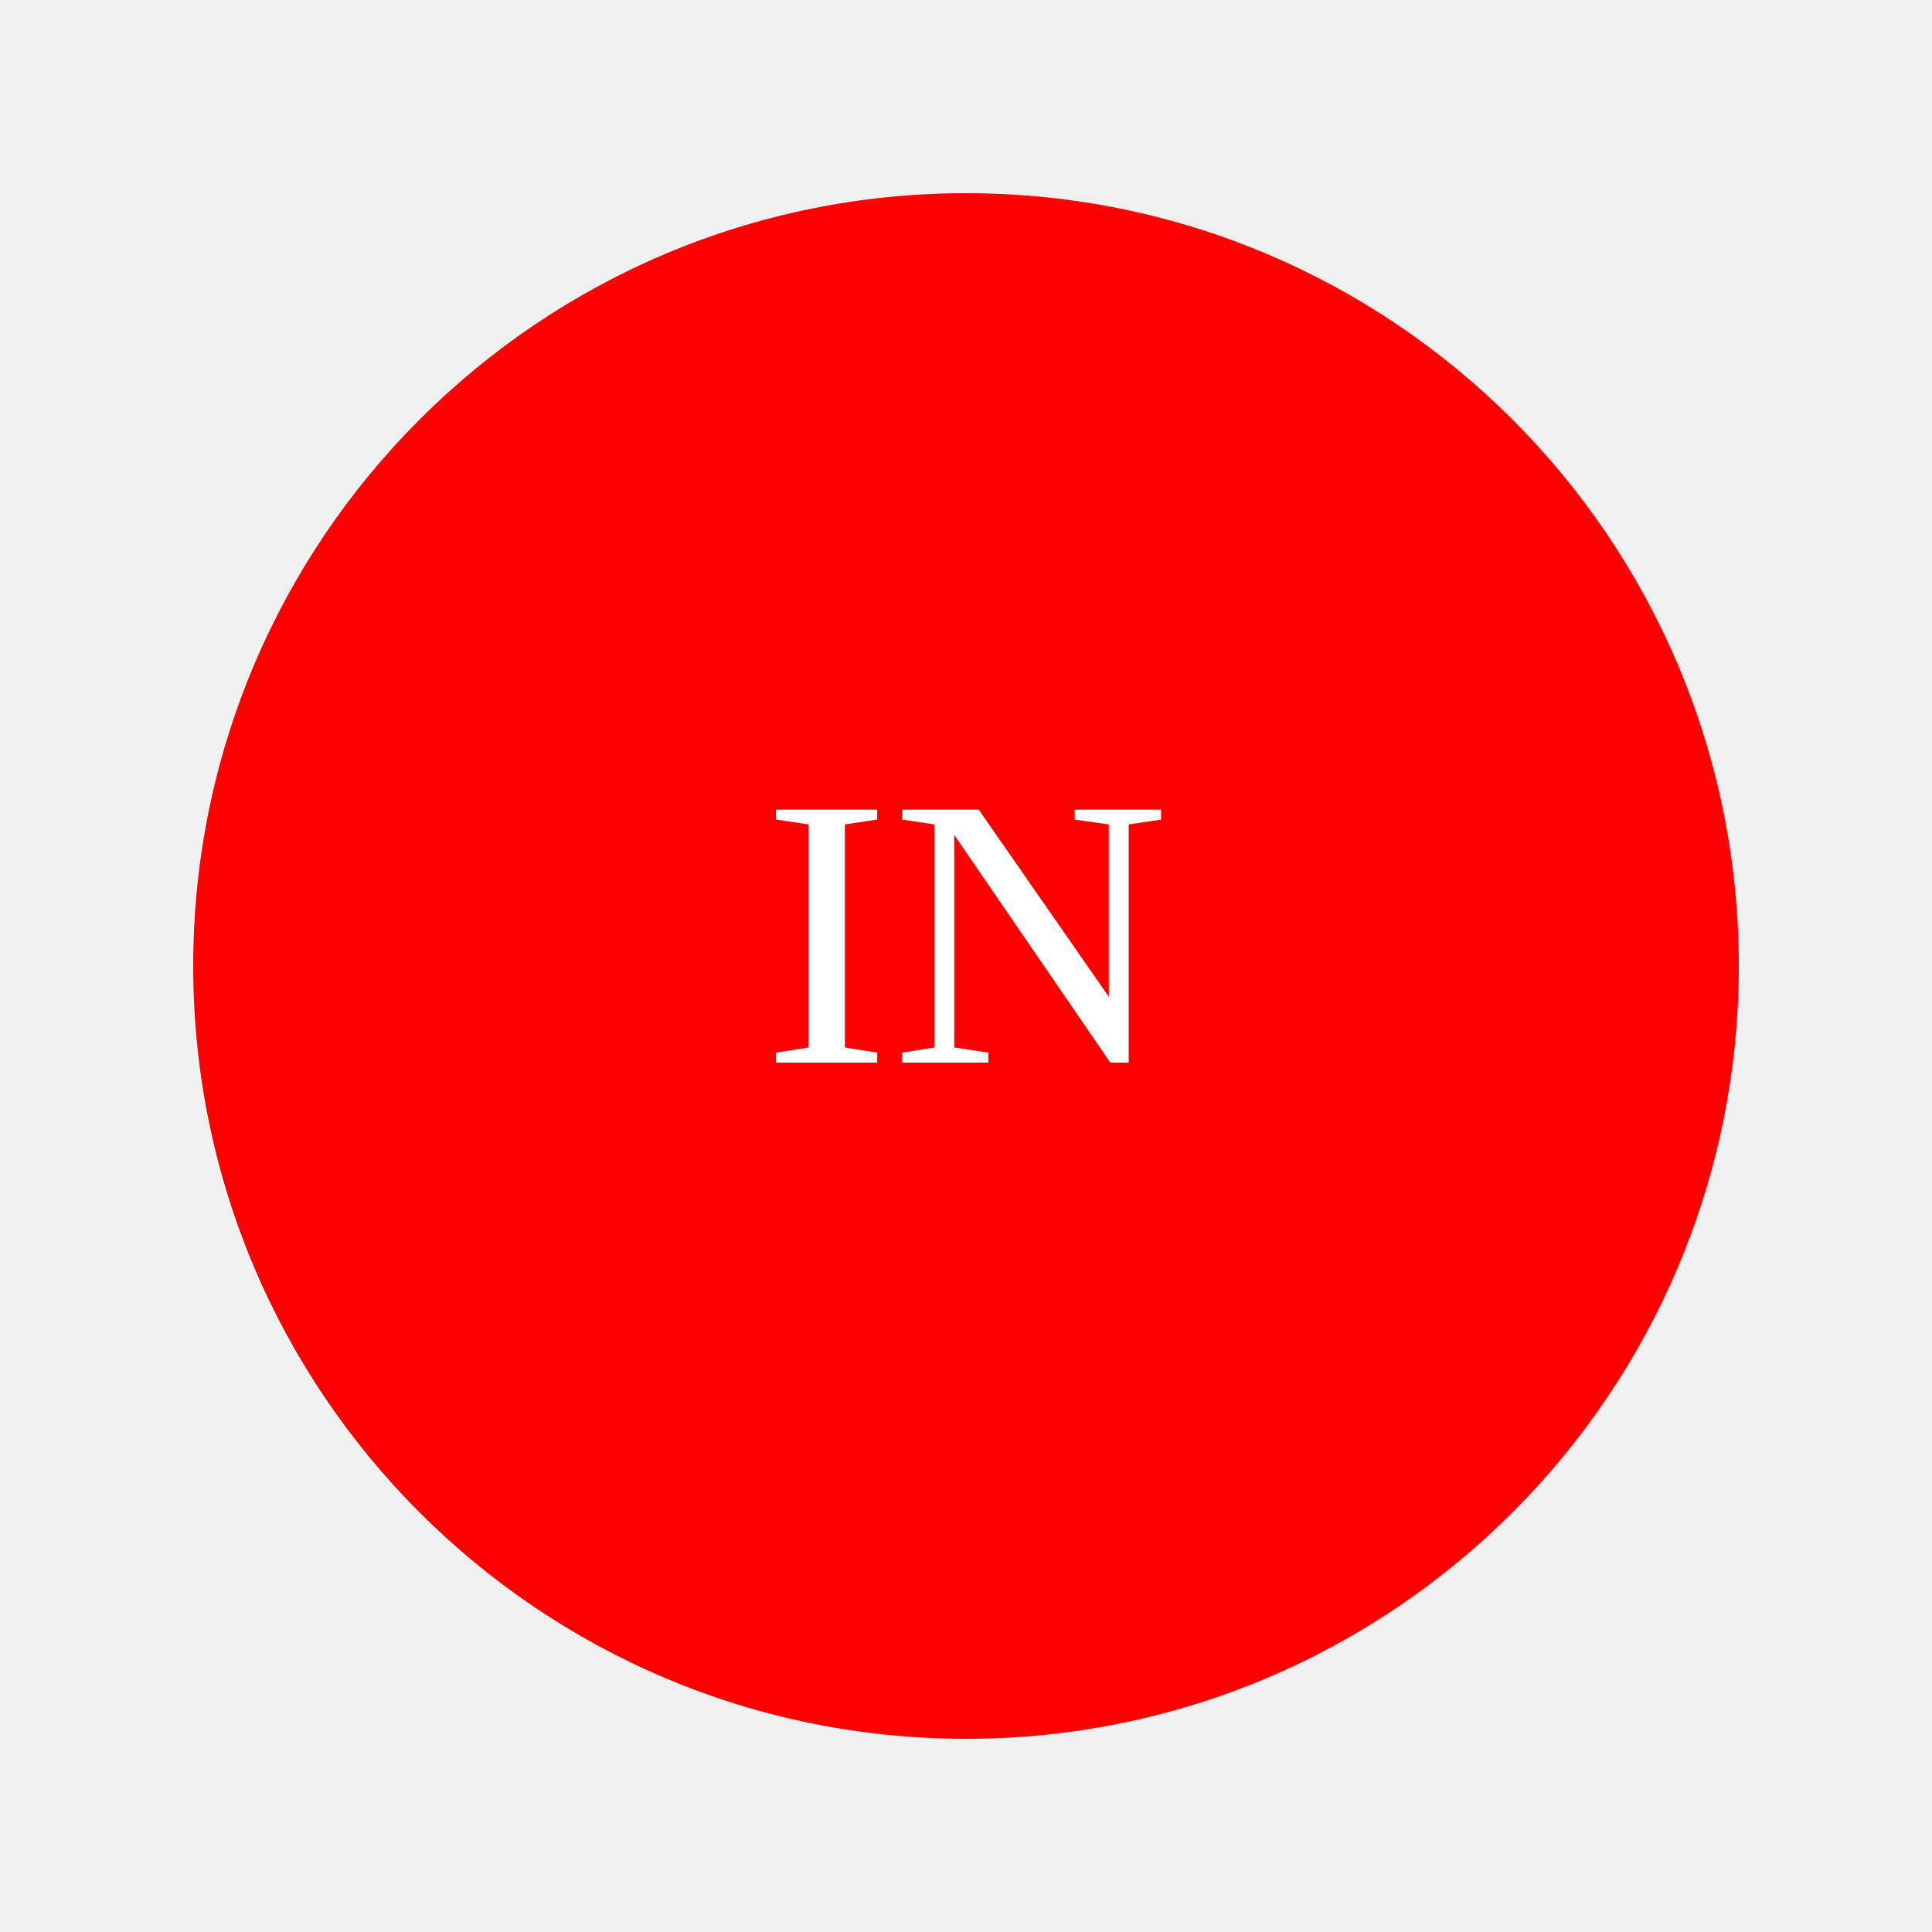
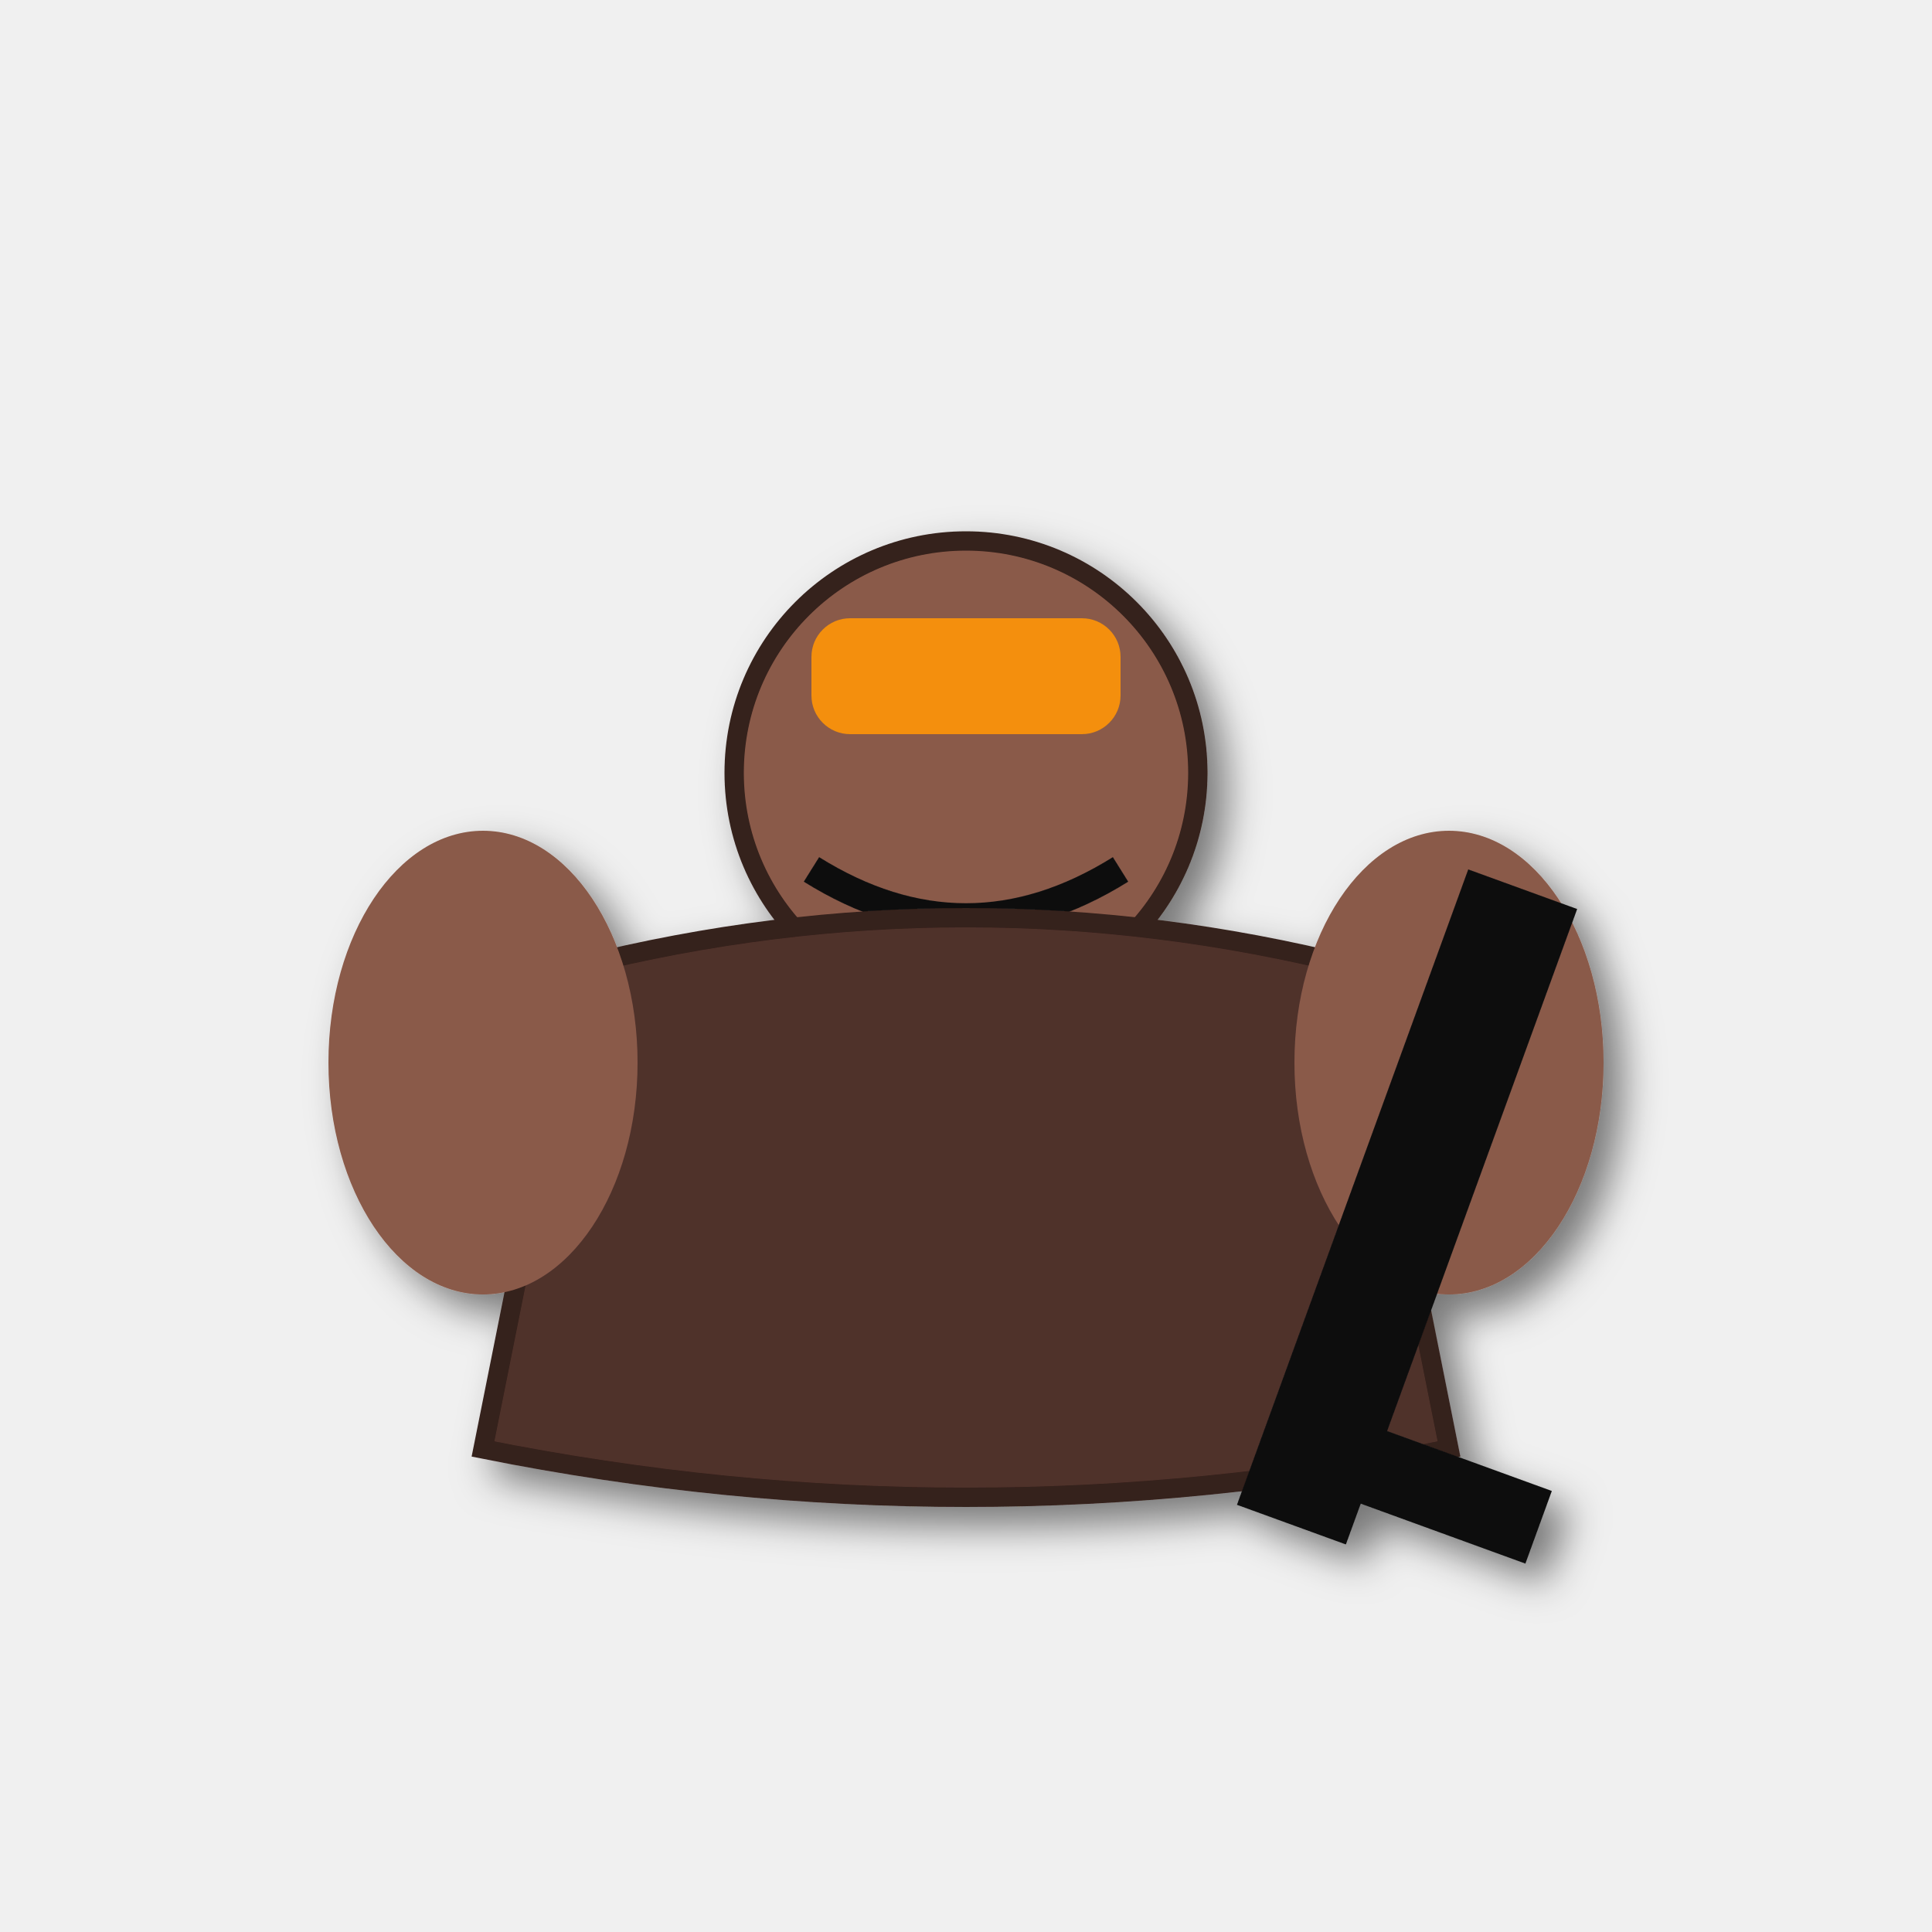
- <svg xmlns="http://www.w3.org/2000/svg" width="100" height="100">
-   <circle cx="50" cy="50" r="40" fill="red" />
-   <text x="50" y="55" font-size="20" text-anchor="middle" fill="white">IN</text>
+ <svg xmlns="http://www.w3.org/2000/svg" viewBox="0 0 100 100">
+   <defs>
+     <filter id="shadowRed">
+       <feDropShadow dx="1" dy="1" stdDeviation="1" flood-opacity="0.5" />
+     </filter>
+   </defs>
+   <g filter="url(#shadowRed)">
+     <circle cx="50" cy="40" r="12" fill="#8a5a4a" stroke="#34201a" />
+     <path d="M42 45 Q50 50, 58 45" fill="none" stroke="#111" stroke-width="1.5" />
+     <path d="M30 50 Q50 45, 70 50 L75 75 Q50 80, 25 75 Z" fill="#50322c" stroke="#34201a" />
+     <ellipse cx="25" cy="55" rx="8" ry="12" fill="#8a5a4a" />
+     <ellipse cx="75" cy="55" rx="8" ry="12" fill="#8a5a4a" />
+     <rect x="70" y="45" width="6" height="35" transform="rotate(20 73 62)" fill="#111" />
+     <rect x="68" y="75" width="12" height="4" transform="rotate(20 74 77)" fill="#111" />
+     <rect x="42" y="32" width="16" height="6" rx="2" fill="#ff9500" opacity="0.9" />
+   </g>
</svg>
